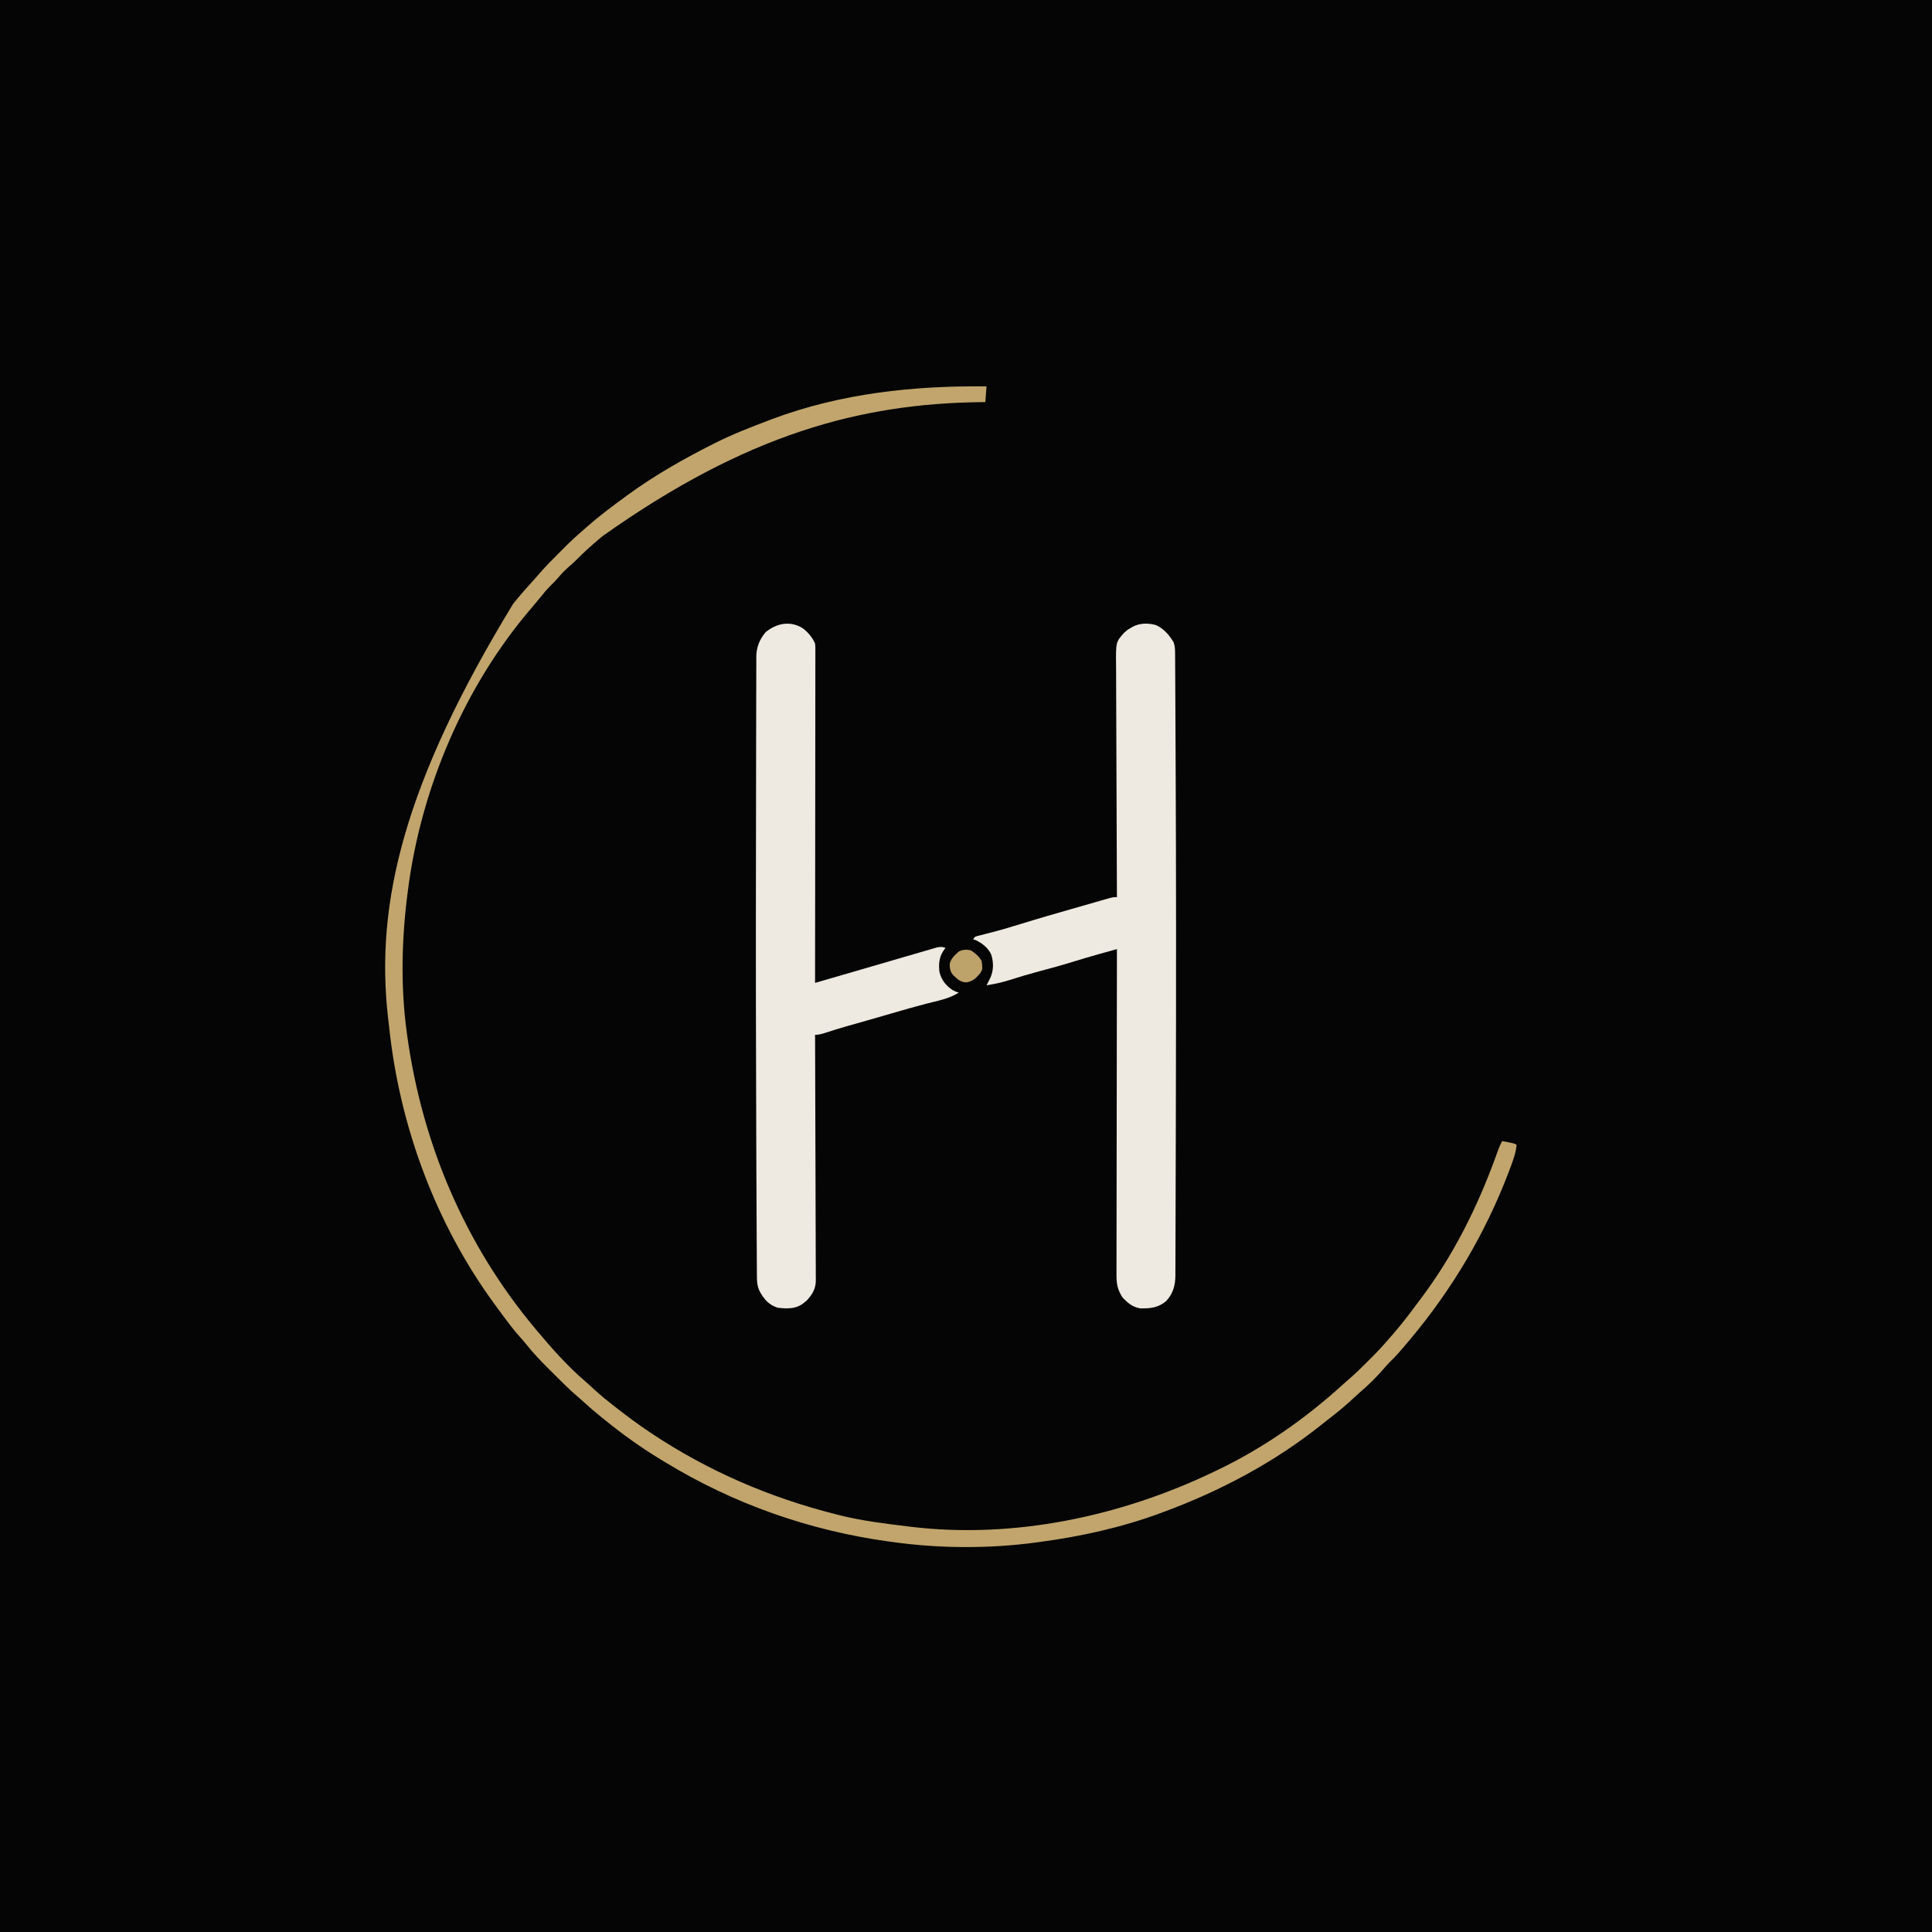
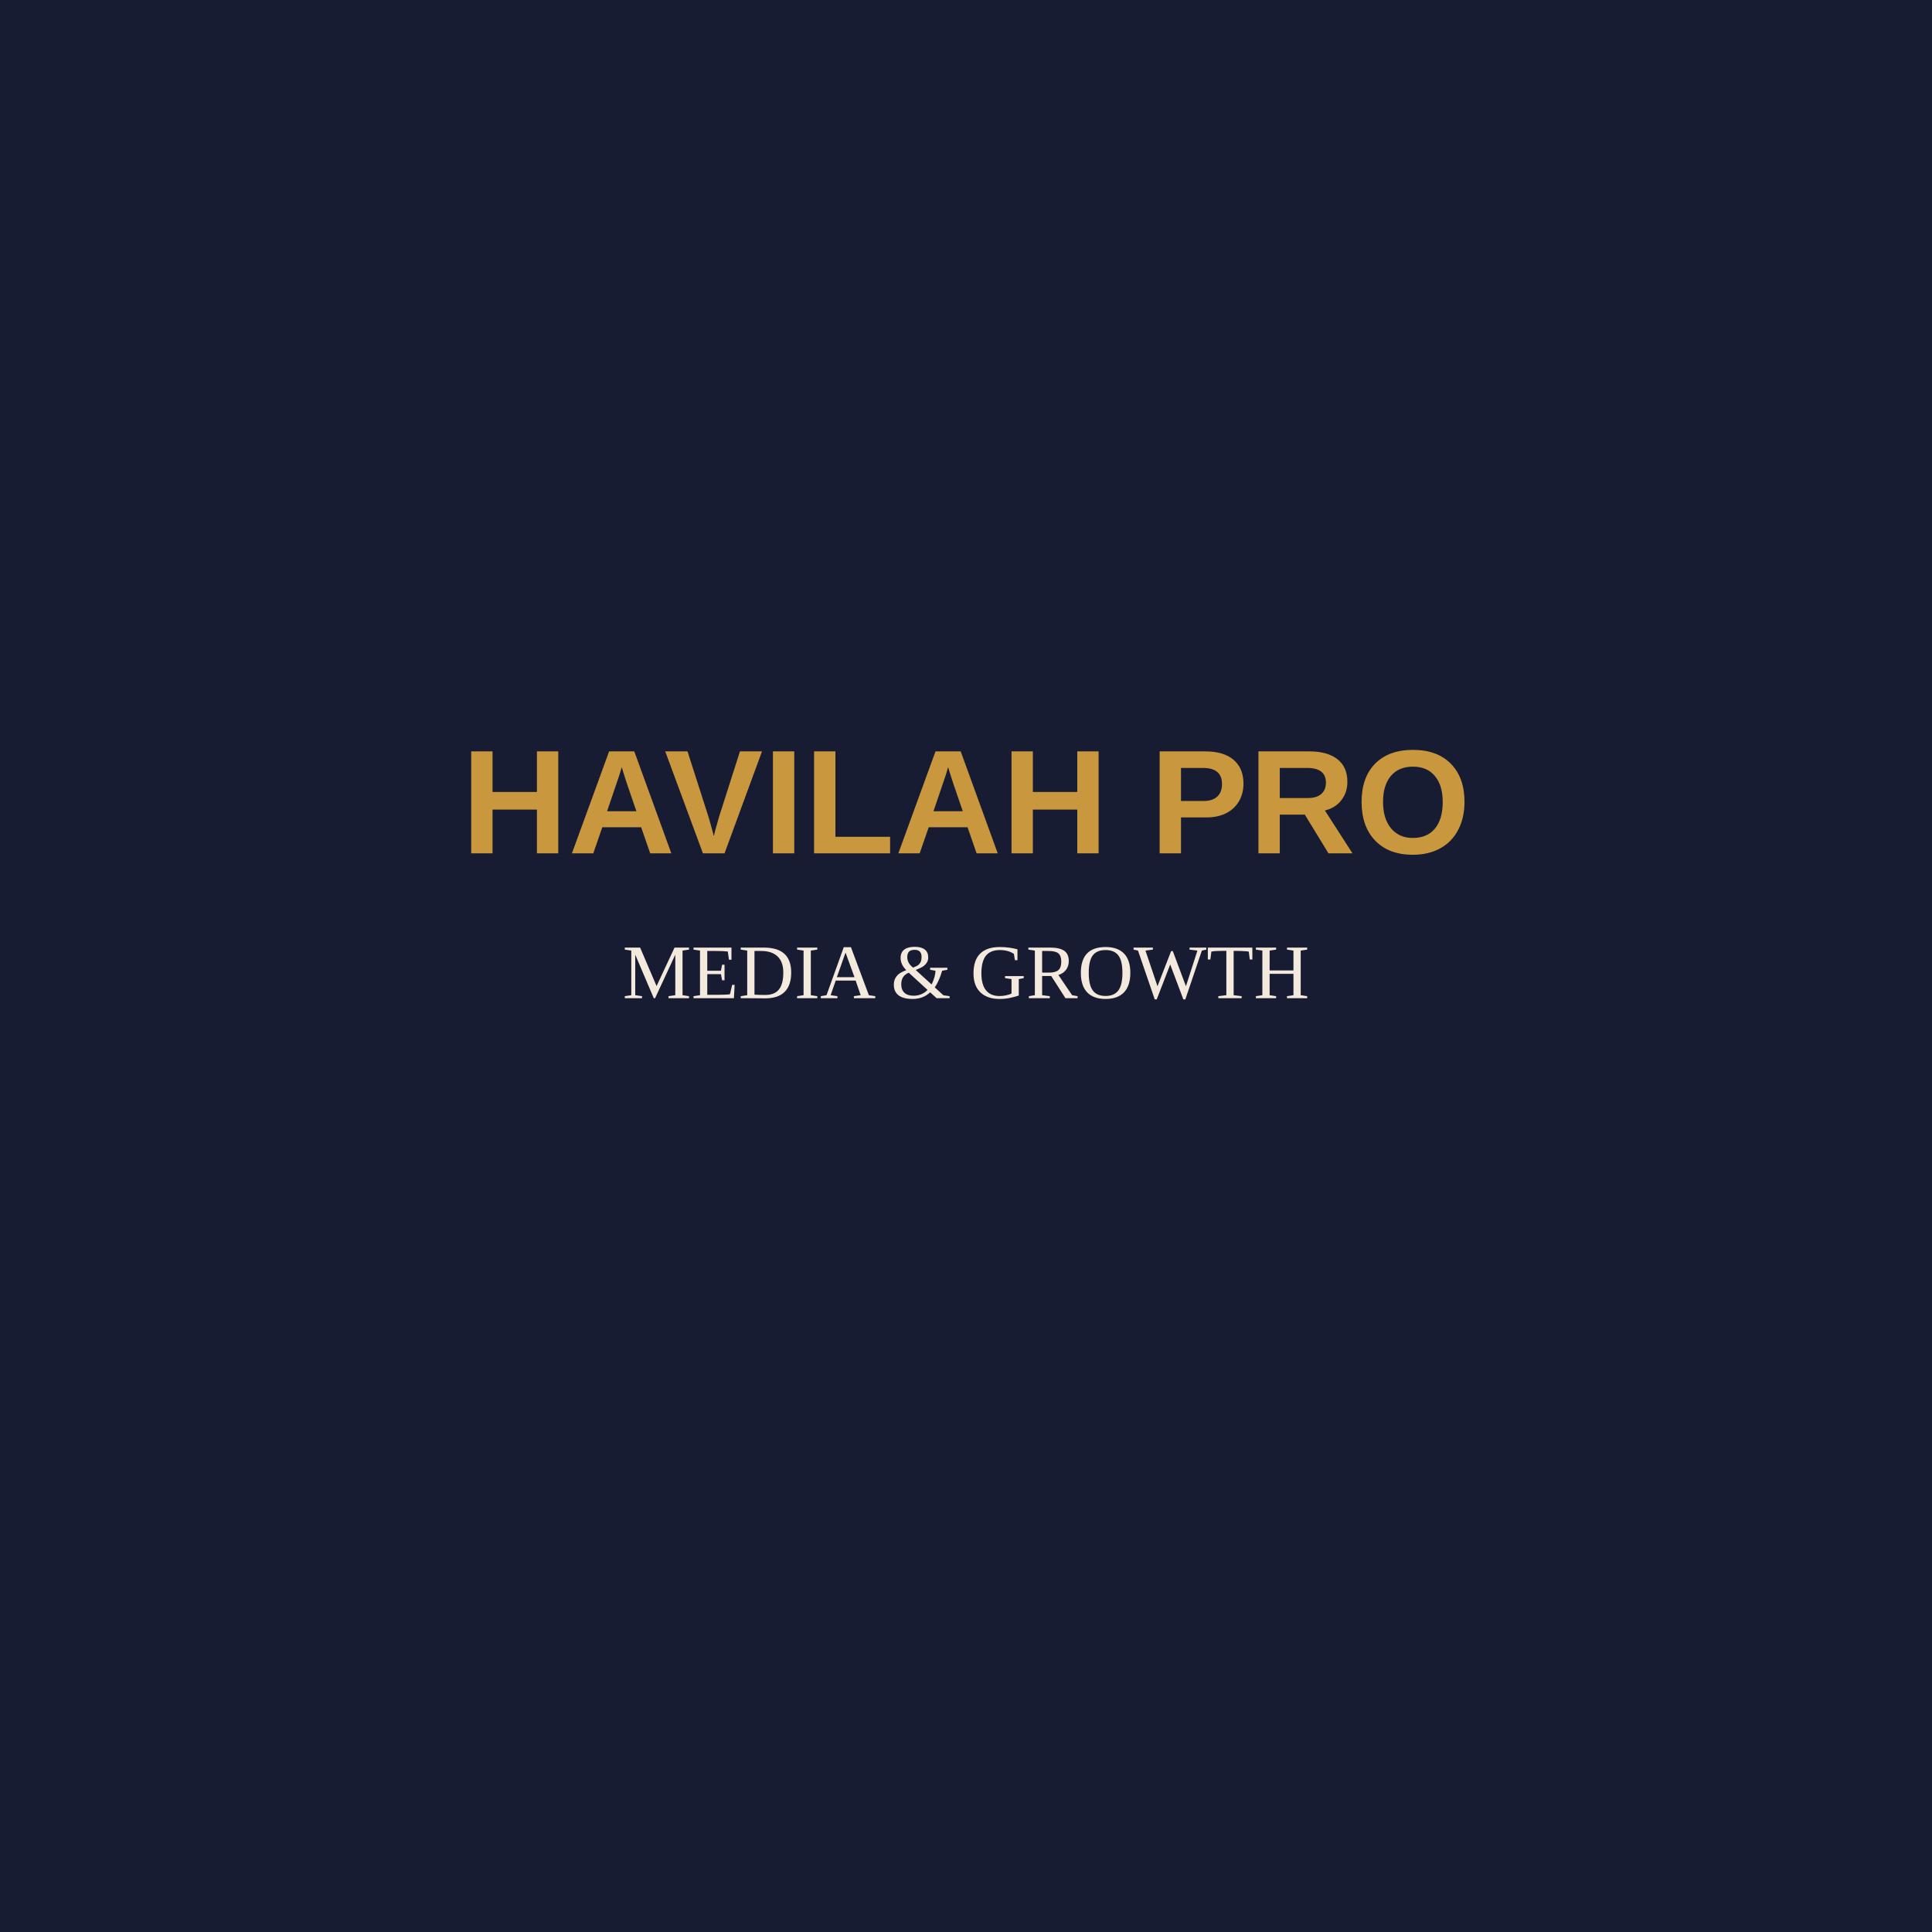
- <svg xmlns="http://www.w3.org/2000/svg" version="1.1" width="1600" height="1600">
-   <path d="M0 0 C528 0 1056 0 1600 0 C1600 528 1600 1056 1600 1600 C1072 1600 544 1600 0 1600 C0 1072 0 544 0 0 Z " fill="#050505" transform="translate(0,0)" />
-   <path d="M0 0 C6.594 3.133 10.78 8.105 14.539 14.281 C15.715 17.81 15.695 21.002 15.704 24.675 C15.712 25.82 15.712 25.82 15.721 26.99 C15.739 29.574 15.75 32.159 15.76 34.744 C15.771 36.612 15.783 38.479 15.795 40.347 C15.827 45.516 15.852 50.684 15.875 55.853 C15.891 59.179 15.908 62.505 15.926 65.83 C16.011 81.824 16.083 97.818 16.148 113.812 C16.164 117.702 16.18 121.592 16.197 125.482 C16.536 205.315 16.61 285.147 16.335 397.33 C16.303 408.86 16.277 420.391 16.255 431.922 C16.227 446.872 16.188 461.821 16.132 476.771 C16.105 484.039 16.082 491.307 16.072 498.575 C16.063 505.262 16.038 511.949 16.003 518.636 C15.993 521.066 15.987 523.496 15.988 525.925 C15.987 529.227 15.968 532.527 15.945 535.829 C15.949 536.78 15.953 537.731 15.957 538.711 C15.865 546.868 14.015 553.66 8.312 559.738 C2.025 565.209 -4.927 566.038 -13.078 565.801 C-19.532 564.81 -23.457 561.391 -27.836 556.781 C-32.303 549.908 -32.887 544.988 -32.822 536.93 C-32.824 535.781 -32.827 534.633 -32.829 533.449 C-32.834 530.27 -32.824 527.092 -32.809 523.913 C-32.796 520.481 -32.801 517.05 -32.803 513.619 C-32.804 507.676 -32.795 501.734 -32.778 495.792 C-32.754 487.201 -32.746 478.609 -32.742 470.018 C-32.736 456.078 -32.716 442.139 -32.687 428.2 C-32.66 414.66 -32.638 401.12 -32.626 387.581 C-32.625 386.746 -32.624 385.911 -32.623 385.051 C-32.619 380.863 -32.616 376.675 -32.612 372.487 C-32.581 337.752 -32.528 303.017 -32.461 268.281 C-36.39 269.373 -40.318 270.467 -44.246 271.562 C-45.343 271.867 -46.439 272.172 -47.569 272.485 C-54.713 274.479 -61.816 276.58 -68.898 278.781 C-78.123 281.627 -87.403 284.183 -96.736 286.645 C-105.108 288.87 -113.39 291.327 -121.639 293.973 C-127.85 295.928 -134.032 297.253 -140.461 298.281 C-139.452 296.296 -138.443 294.31 -137.434 292.324 C-134.564 286.298 -134.522 279.457 -136.461 273.094 C-138.908 267.349 -143.949 263.485 -149.461 260.844 C-150.121 260.658 -150.781 260.473 -151.461 260.281 C-150.461 258.281 -150.461 258.281 -148.373 257.539 C-146.995 257.191 -146.995 257.191 -145.59 256.836 C-144.537 256.563 -143.485 256.289 -142.4 256.008 C-141.286 255.727 -140.172 255.446 -139.023 255.156 C-130.129 252.903 -121.369 250.358 -112.609 247.633 C-98.38 243.211 -84.076 239.074 -69.748 234.987 C-66.165 233.965 -62.584 232.937 -59.003 231.907 C-56.21 231.105 -53.415 230.307 -50.621 229.509 C-49.297 229.131 -47.974 228.751 -46.651 228.37 C-44.826 227.845 -42.999 227.326 -41.172 226.807 C-40.138 226.511 -39.104 226.215 -38.038 225.911 C-35.461 225.281 -35.461 225.281 -32.461 225.281 C-32.466 224.213 -32.472 223.145 -32.478 222.045 C-32.611 196.046 -32.71 170.048 -32.772 144.049 C-32.803 131.476 -32.845 118.903 -32.914 106.33 C-32.973 95.37 -33.012 84.41 -33.025 73.45 C-33.033 67.648 -33.052 61.846 -33.095 56.044 C-33.136 50.58 -33.149 45.115 -33.14 39.65 C-33.141 37.648 -33.153 35.646 -33.176 33.645 C-33.392 13.946 -33.392 13.946 -26.461 6.281 C-23.977 4.027 -23.977 4.027 -21.711 2.719 C-20.574 2.036 -20.574 2.036 -19.414 1.34 C-13.585 -1.819 -6.371 -1.861 0 0 Z " fill="#EFEAE1" transform="translate(957.4609,517.7188)" />
-   <path d="M0 0 C4.347 3.443 7.781 7.448 9.973 12.562 C10.221 14.861 10.221 14.861 10.219 17.443 C10.223 18.43 10.227 19.417 10.231 20.433 C10.222 22.056 10.222 22.056 10.213 23.711 C10.215 24.862 10.217 26.013 10.218 27.199 C10.221 30.394 10.215 33.588 10.205 36.783 C10.196 40.228 10.199 43.674 10.201 47.119 C10.202 53.088 10.195 59.057 10.184 65.025 C10.168 73.656 10.163 82.286 10.16 90.916 C10.156 104.917 10.142 118.919 10.124 132.92 C10.105 146.522 10.091 160.124 10.083 173.726 C10.082 174.984 10.082 174.984 10.081 176.266 C10.078 180.472 10.076 184.677 10.073 188.883 C10.053 223.776 10.017 258.669 9.973 293.562 C31.66 287.273 31.66 287.273 53.337 280.951 C59.511 279.146 65.688 277.35 71.866 275.557 C75.974 274.365 80.08 273.169 84.185 271.965 C88.251 270.772 92.32 269.589 96.391 268.413 C97.921 267.969 99.45 267.522 100.978 267.071 C103.086 266.449 105.197 265.84 107.309 265.234 C108.504 264.886 109.698 264.538 110.929 264.179 C113.812 263.595 115.267 263.53 117.973 264.562 C117.333 265.47 116.694 266.377 116.035 267.312 C112.547 272.809 112.315 278.16 112.973 284.562 C114.756 291.278 118.197 295.759 123.973 299.562 C126.718 300.933 126.718 300.933 128.973 301.562 C121.14 306.784 110.75 308.518 101.723 310.875 C92.331 313.367 82.985 315.973 73.665 318.721 C67.535 320.527 61.397 322.303 55.25 324.051 C54.104 324.377 54.104 324.377 52.934 324.709 C49.878 325.579 46.822 326.447 43.765 327.312 C41.625 327.917 39.486 328.524 37.348 329.133 C36.658 329.329 35.969 329.525 35.258 329.727 C29.49 331.383 23.765 333.169 18.06 335.033 C15.232 335.94 12.965 336.562 9.973 336.562 C9.977 337.637 9.982 338.712 9.987 339.82 C10.098 365.976 10.18 392.133 10.232 418.29 C10.257 430.939 10.293 443.588 10.35 456.237 C10.4 467.262 10.432 478.288 10.443 489.313 C10.45 495.151 10.465 500.988 10.501 506.826 C10.535 512.322 10.546 517.817 10.538 523.313 C10.54 525.329 10.549 527.345 10.569 529.36 C10.594 532.117 10.588 534.871 10.574 537.628 C10.588 538.422 10.603 539.216 10.618 540.033 C10.526 546.92 7.723 551.601 3.094 556.586 C2.26 557.255 2.26 557.255 1.41 557.938 C0.852 558.399 0.294 558.86 -0.281 559.336 C-6.639 563.802 -13.554 563.399 -21.027 562.562 C-28.445 560.106 -32.32 555.562 -35.969 548.832 C-37.973 544.534 -38.181 540.859 -38.192 536.207 C-38.198 535.447 -38.204 534.687 -38.209 533.904 C-38.227 531.334 -38.238 528.763 -38.249 526.192 C-38.26 524.334 -38.271 522.476 -38.283 520.618 C-38.315 515.476 -38.34 510.334 -38.363 505.192 C-38.379 501.884 -38.396 498.575 -38.414 495.266 C-38.5 479.349 -38.572 463.431 -38.637 447.514 C-38.652 443.642 -38.668 439.769 -38.684 435.897 C-39.017 355.439 -39.138 274.98 -38.961 177.074 C-38.959 175.846 -38.959 175.846 -38.956 174.593 C-38.954 173.774 -38.952 172.956 -38.951 172.113 C-38.949 171.296 -38.947 170.479 -38.945 169.636 C-38.942 167.988 -38.938 166.34 -38.935 164.692 C-38.908 152.352 -38.895 140.011 -38.889 127.67 C-38.883 113.547 -38.857 99.425 -38.808 85.302 C-38.784 78.039 -38.767 70.775 -38.772 63.511 C-38.776 56.824 -38.756 50.138 -38.718 43.452 C-38.708 41.025 -38.706 38.597 -38.714 36.17 C-38.724 32.867 -38.702 29.565 -38.673 26.262 C-38.683 25.316 -38.693 24.37 -38.704 23.396 C-38.58 15.535 -36.04 9.185 -31 3.125 C-21.851 -4.359 -10.467 -6.687 0 0 Z " fill="#EEE9E1" transform="translate(665.0273,520.4375)" />
-   <path d="M0 0 C-0.33 4.29 -0.66 8.58 -1 13 C-2.002 13.009 -3.004 13.019 -4.037 13.028 C-104.24 14.113 -198.935 39.511 -318 124 C-318.553 124.462 -319.107 124.923 -319.677 125.399 C-326.674 131.254 -333.388 137.221 -339.762 143.762 C-341.83 145.83 -343.957 147.736 -346.188 149.625 C-349.566 152.515 -352.423 155.655 -355.293 159.043 C-356.913 160.9 -358.601 162.604 -360.375 164.312 C-364.078 167.958 -367.293 171.935 -370.547 175.98 C-372.692 178.621 -374.878 181.215 -377.094 183.796 C-432.141 248.047 -468.071 332.277 -479 416 C-479.09 416.679 -479.18 417.359 -479.272 418.059 C-484.387 457.081 -485.408 496.945 -480 536 C-479.901 536.721 -479.801 537.441 -479.699 538.184 C-467.24 627.417 -431.962 710.673 -374 780 C-373.565 780.521 -373.13 781.043 -372.682 781.58 C-360.165 796.533 -346.98 811.419 -332.156 824.125 C-329.6 826.348 -327.116 828.642 -324.625 830.938 C-319.58 835.527 -314.393 839.827 -309 844 C-308.378 844.484 -307.756 844.967 -307.116 845.466 C-297.934 852.6 -288.685 859.558 -279 866 C-278.372 866.42 -277.744 866.839 -277.097 867.271 C-230.315 898.399 -179.359 920.255 -125 934 C-123.402 934.409 -123.402 934.409 -121.771 934.827 C-103.472 939.426 -84.703 941.717 -66 944 C-64.916 944.136 -63.832 944.271 -62.716 944.411 C22.652 954.632 111.072 935.847 188 899 C188.868 898.588 189.736 898.176 190.631 897.751 C228.928 879.486 264.176 854.823 295.488 826.266 C296.886 825.005 298.289 823.752 299.718 822.527 C305.426 817.624 310.755 812.394 316.062 807.062 C316.922 806.207 317.781 805.352 318.666 804.471 C323.654 799.476 328.418 794.367 333 789 C333.961 787.905 334.923 786.811 335.887 785.719 C342.848 777.749 349.302 769.492 355.556 760.958 C356.925 759.102 358.312 757.262 359.707 755.426 C386.526 719.905 406.511 679.677 421.676 637.985 C422.08 636.878 422.483 635.77 422.898 634.629 C423.256 633.64 423.614 632.65 423.982 631.631 C424.871 629.335 425.853 627.176 427 625 C428.626 625.309 430.251 625.622 431.875 625.938 C432.78 626.112 433.685 626.286 434.617 626.465 C437 627 437 627 439 628 C438.42 634.783 436.128 640.781 433.75 647.125 C433.309 648.305 432.868 649.485 432.413 650.701 C413.186 701.253 385.688 747.571 351 789 C350.466 789.639 349.931 790.277 349.381 790.936 C344.312 796.973 339.245 802.964 333.562 808.441 C331.84 810.159 330.269 811.964 328.688 813.812 C322.69 820.751 316.143 827.152 309.172 833.105 C307.03 834.974 304.954 836.902 302.88 838.845 C296.515 844.787 289.845 850.197 282.941 855.496 C280.894 857.082 278.87 858.695 276.848 860.312 C238.13 891.149 193.348 914.913 147 932 C146.166 932.311 145.333 932.623 144.474 932.943 C112.218 944.926 78.082 952.482 44 957 C42.929 957.15 41.858 957.299 40.755 957.453 C2.003 962.66 -39.288 962.428 -78 957 C-79.607 956.783 -79.607 956.783 -81.247 956.562 C-146.713 947.537 -209.596 925.408 -266 891 C-267.447 890.13 -268.893 889.26 -270.34 888.391 C-286.307 878.691 -301.498 867.766 -316 856 C-316.973 855.22 -317.946 854.44 -318.949 853.637 C-324.251 849.355 -329.388 844.934 -334.418 840.336 C-335.788 839.097 -337.163 837.863 -338.573 836.67 C-345.215 831.02 -351.338 824.848 -357.499 818.686 C-359.424 816.763 -361.357 814.848 -363.291 812.934 C-369.557 806.696 -375.517 800.431 -381.005 793.491 C-382.962 791.047 -385.006 788.725 -387.109 786.406 C-391.098 781.964 -394.699 777.295 -398.25 772.5 C-399.22 771.195 -399.22 771.195 -400.21 769.863 C-402.148 767.248 -404.076 764.625 -406 762 C-406.542 761.262 -407.085 760.523 -407.644 759.762 C-456.284 693.202 -486.079 612.529 -494.708 530.72 C-494.986 528.13 -495.301 525.546 -495.621 522.961 C-506.478 427.876 -482.263 328.123 -392 180 C-386.319 172.97 -380.356 166.189 -374.266 159.512 C-373.022 158.133 -371.785 156.748 -370.58 155.335 C-365.679 149.609 -360.422 144.269 -355.085 138.954 C-353.565 137.44 -352.051 135.921 -350.537 134.4 C-345.197 129.056 -339.758 123.896 -334 119 C-332.951 118.075 -331.904 117.148 -330.859 116.219 C-321.007 107.564 -310.573 99.747 -300 92 C-299.017 91.276 -299.017 91.276 -298.014 90.538 C-275.66 74.121 -251.728 60.495 -227 48 C-225.802 47.393 -225.802 47.393 -224.581 46.774 C-210.134 39.518 -195.111 33.711 -180 28 C-179.151 27.679 -178.302 27.357 -177.427 27.026 C-120.559 5.715 -60.298 -0.68 0 0 Z " fill="#C1A56C" transform="translate(817,320)" />
-   <path d="M0 0 C3.586 2.357 7.058 5.115 9 9 C9.795 15.704 9.795 15.704 7.766 19.012 C4.382 23.007 1.687 25.743 -3.688 26.562 C-8.532 26.482 -11.048 23.946 -14.434 20.727 C-17.094 17.794 -17.507 15.195 -17.492 11.238 C-16.536 6.892 -13.212 3.914 -10 1 C-6.697 -0.651 -3.54 -0.778 0 0 Z " fill="#BDA26A" transform="translate(804,787)" />
+ <svg xmlns="http://www.w3.org/2000/svg" viewBox="0 0 1200 1200">
+   <rect width="1200" height="1200" fill="#171C33" />
+   <text x="600" y="530" text-anchor="middle" font-family="Arial, Helvetica, sans-serif" font-size="92" font-weight="700" fill="#C9973D">HAVILAH PRO</text>
+   <text x="600" y="620" text-anchor="middle" font-family="Georgia, Times New Roman, serif" font-size="48" fill="#F3E9DD">MEDIA &amp; GROWTH</text>
</svg>
